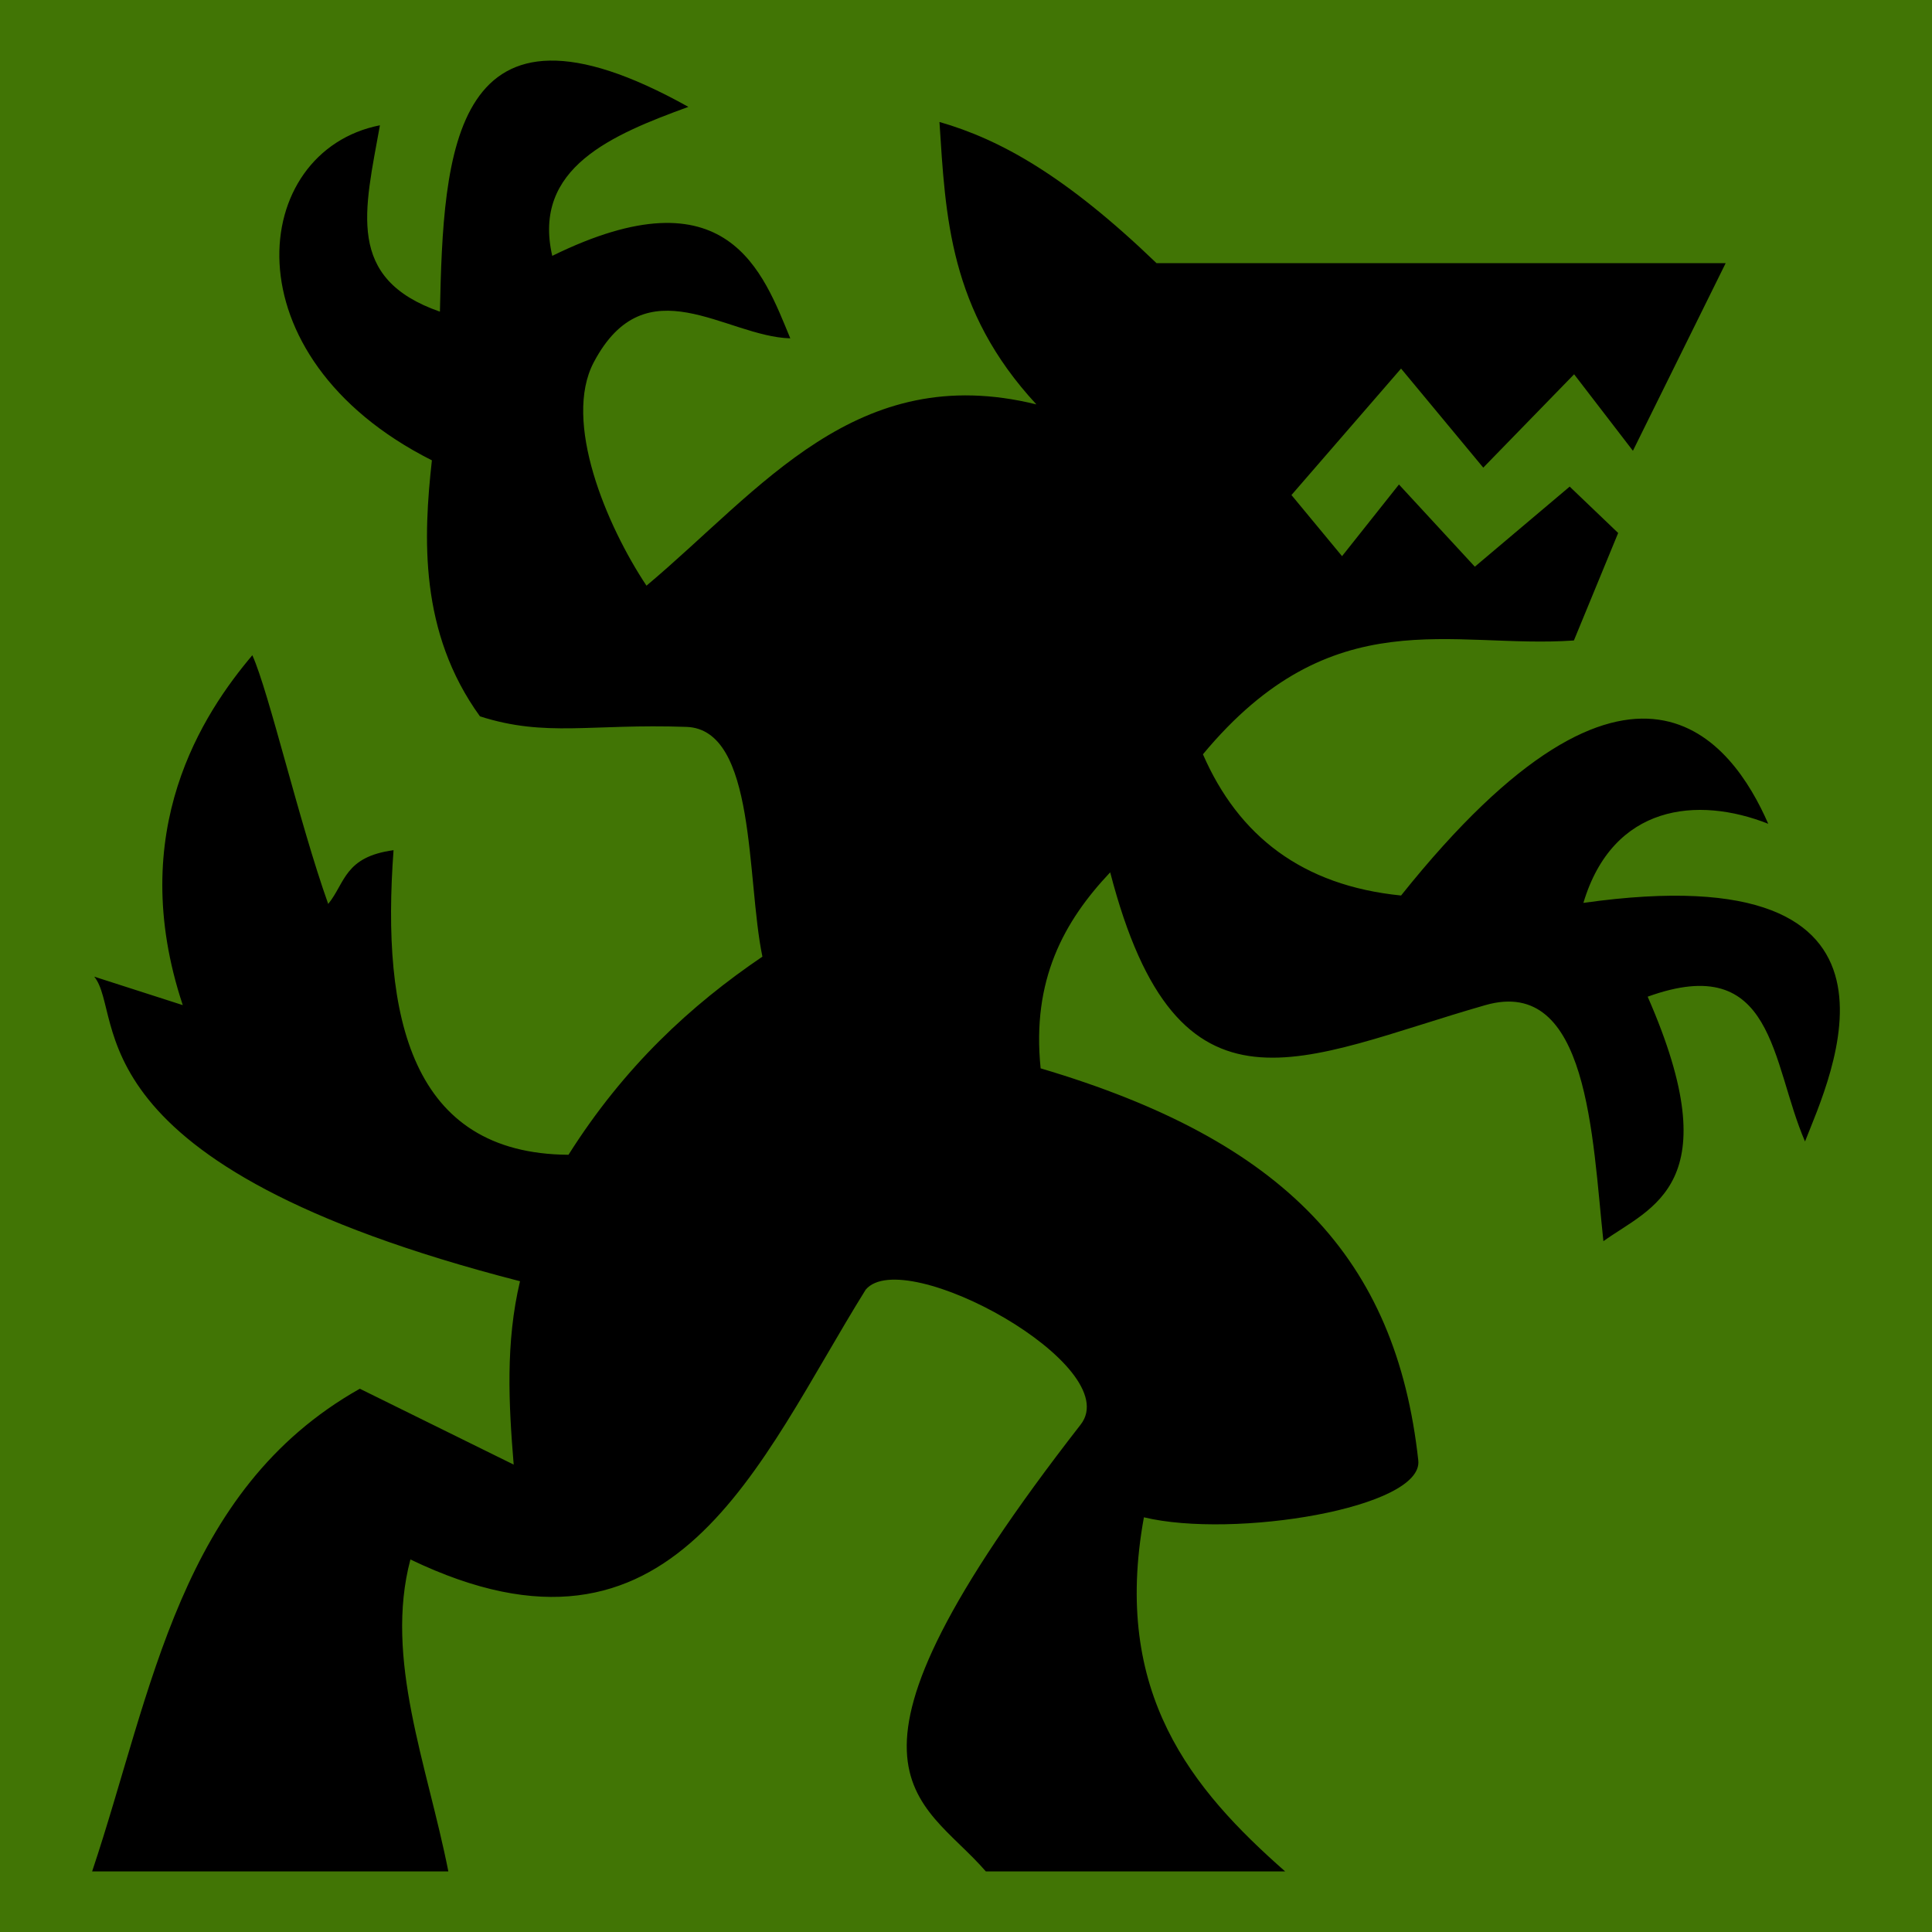
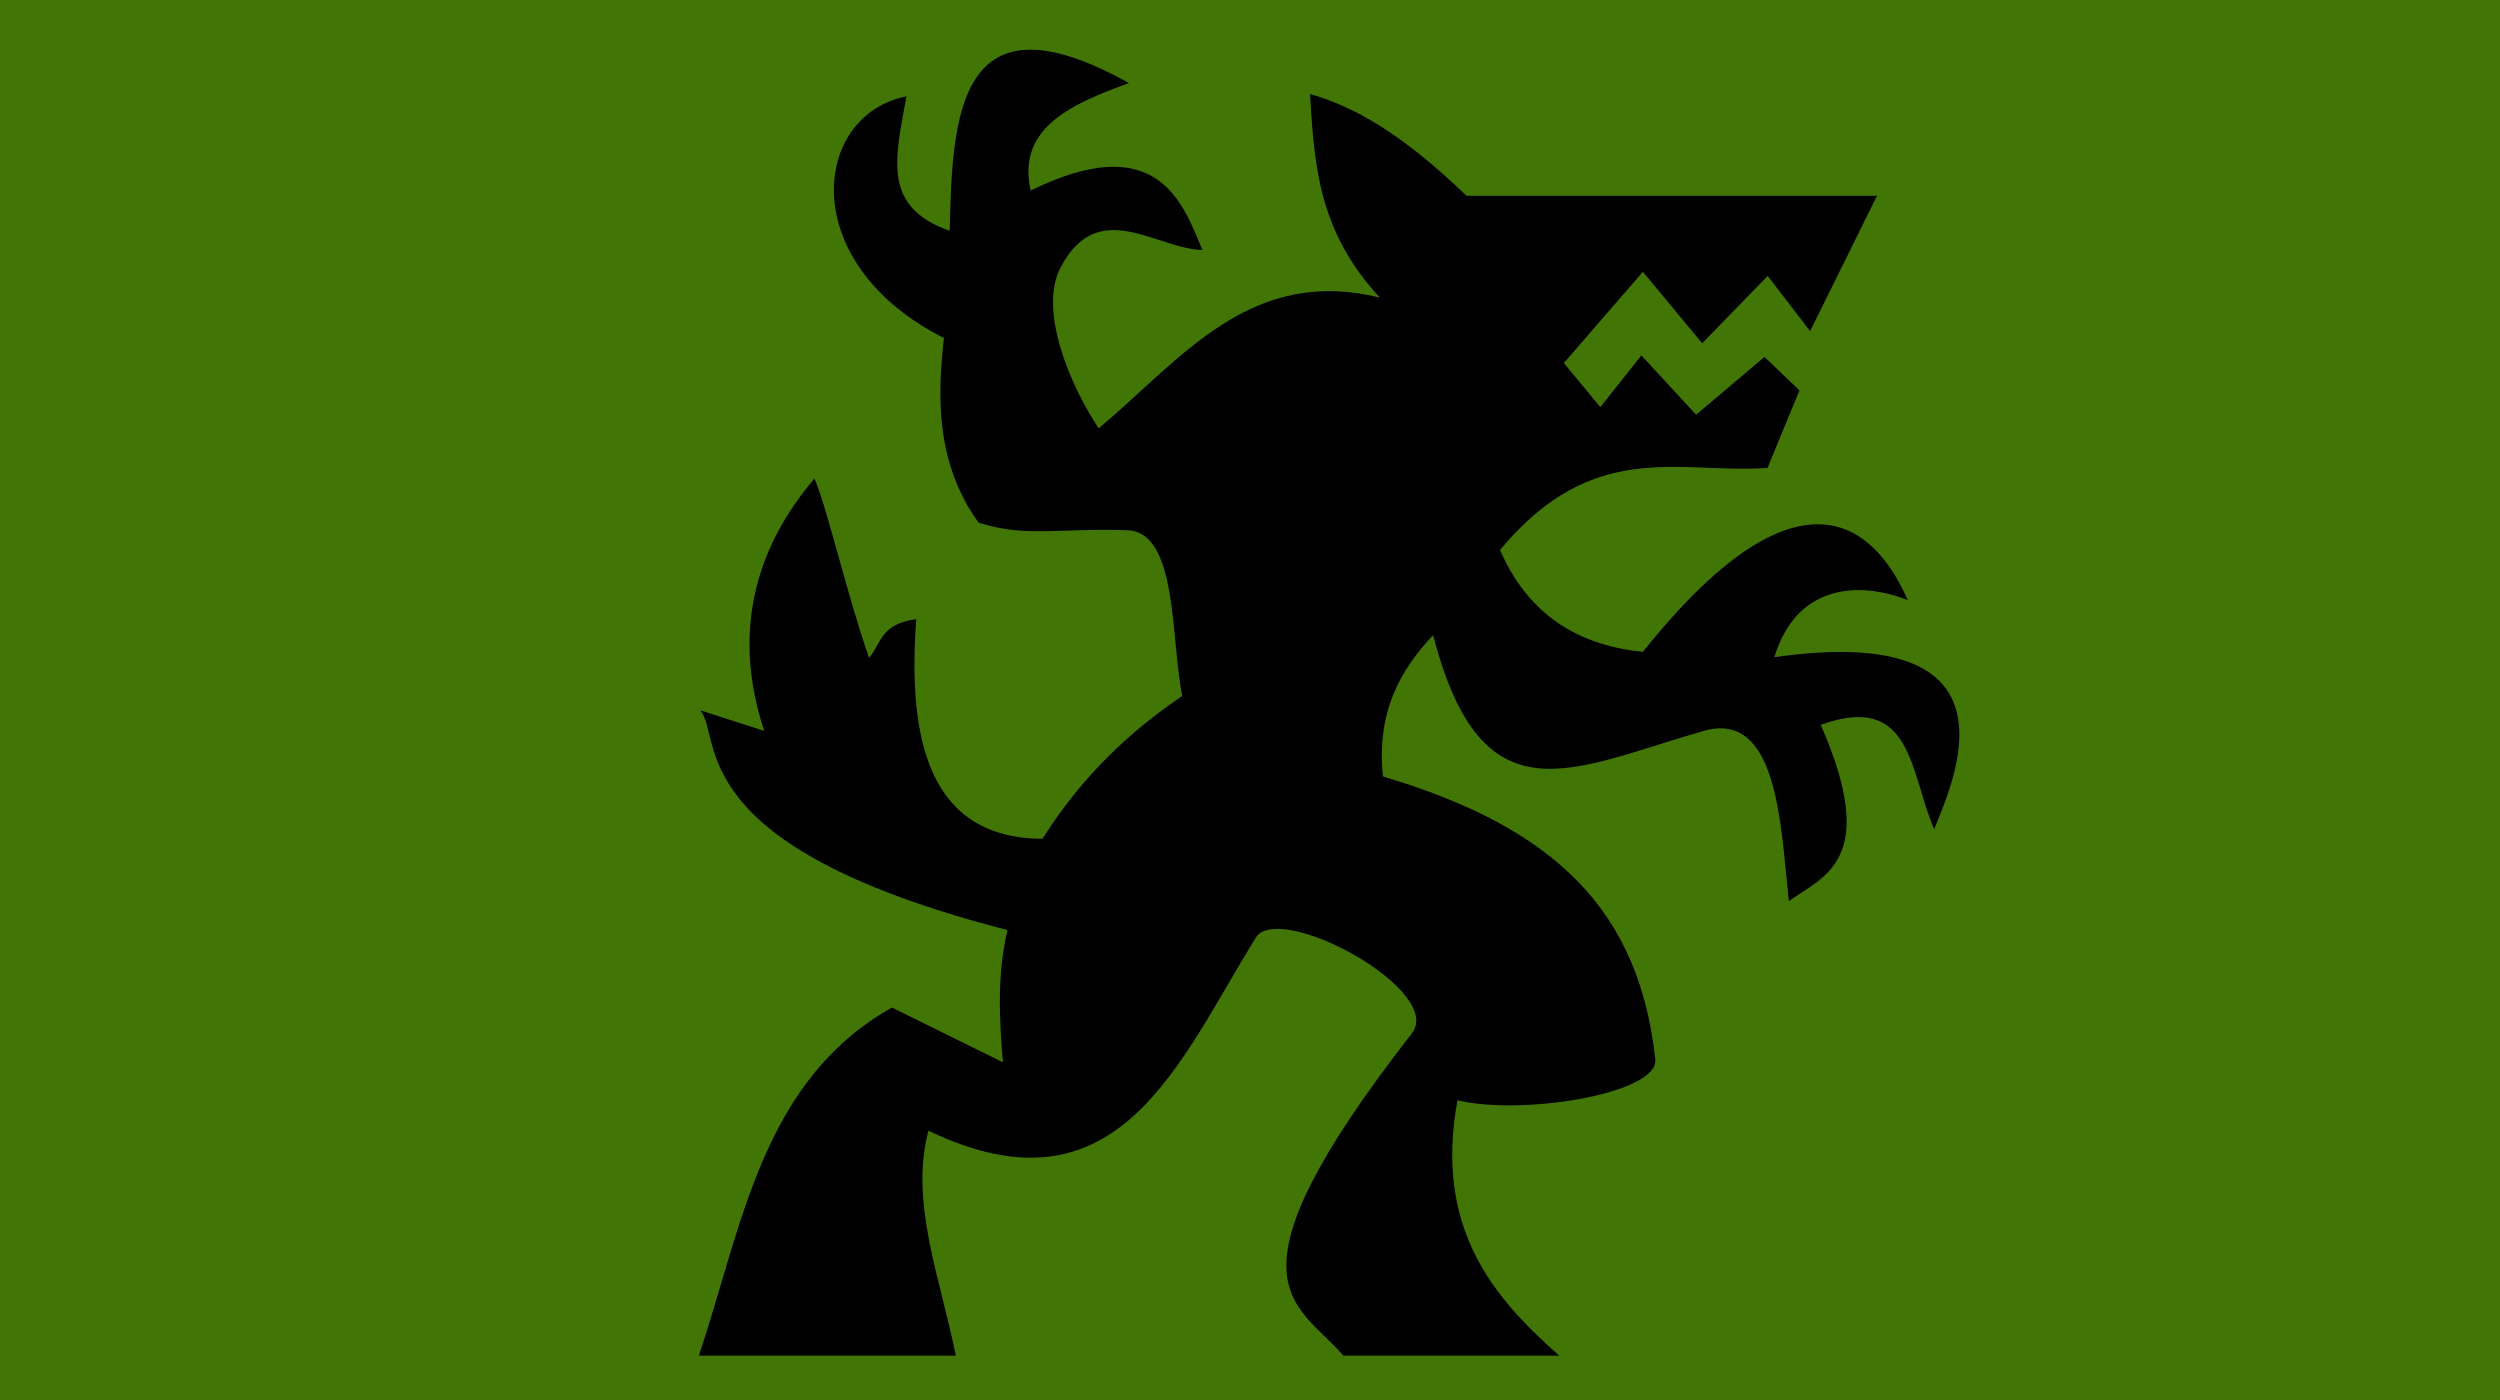
- <svg xmlns="http://www.w3.org/2000/svg" viewBox="0 0 512 512" style="height: 512px; width: 512px;">
-   <path d="M0 0h512v512H0z" fill="#417505" />
-   <g class="" transform="translate(0,0)" style="touch-action: none;">
-     <path fill="#000000" d="M340.573 495.942h-79.318c-17.24-19.952-46.972-25.794 25.136-118.418 12.088-15.528-46.796-47.858-56.975-35.75-28.683 46.058-50.585 105.183-120.653 71.499-6.986 26.338 4.46 54.395 10.054 82.67h-94.4c16.02-47.83 23.117-100.957 70.94-127.915l40.776 20.109c-1.342-16.2-2.167-32.398 1.676-48.597-120.404-30.952-104.494-70.512-112.833-80.714l23.46 7.54c-15.39-46.284 5.568-77.477 18.434-92.724 4.425 9.79 12.396 44.278 20.108 65.913 4.531-5.565 4.27-12.491 17.316-14.244-3.269 44.218 4.552 80.447 46.362 80.715 14.779-23.381 32.411-39.627 51.39-52.507-4.278-20.515-1.554-60.232-20.11-60.885-25.41-.894-37.227 2.808-54.74-2.793-16.173-22.335-14.987-47.59-12.74-67.847-54.678-27.557-48.39-81.972-13.772-88.792-4.022 22.54-9.233 40.639 15.9 49.392.914-42.185 2.97-89.372 65.844-54.272-20.147 7.362-41.442 16.125-36.077 39.484 46.607-22.884 55.874 4.5 63.086 21.858-17.15-.46-38.262-19.805-52.078 6.336-8.267 15.643 3.313 43.175 13.965 59.21 30.528-25.635 55.627-59.8 103.337-48.038-23.147-24.95-24.066-49.9-25.695-74.85 15.918 4.581 33.276 14.078 57.534 37.425h150.816L432.74 119.46l-15.584-20.272-24.075 24.74-21.785-26.252-29.046 33.514 13.406 16.2 15.082-18.993 20.108 21.785 25.136-21.226 12.848 12.289-11.73 28.487c-32.382 2.288-63.976-11.185-98.31 30.164 9.407 21.581 26.252 34.796 52.506 37.424 61.734-77.259 87.839-40.664 97.308-19.008-18.712-7.396-41.145-5.18-48.99 20.963 94.104-13.285 65.17 46.659 58.734 63.227-9.057-20.891-7.92-50.593-41.698-38.37 21.891 49.98.846 55.718-11.73 64.795-2.965-27.495-3.925-70.39-31.28-62.56-48.574 13.901-81.41 34.295-99.428-35.191-12.245 12.959-20.846 28.52-18.433 51.948 64.634 19.134 94.215 50.374 100.082 103.907 1.383 12.625-48.923 20.805-72.712 15.07-8.508 46.645 12.735 72.095 37.425 93.841z" />
+ <svg xmlns="http://www.w3.org/2000/svg" viewBox="0 0 1000 560" version="1.1" id="svg8" width="1000" height="560">
+   <defs id="defs12" />
+   <path d="M 0,0 H 1020 V 560 H 0 Z" id="path2" style="fill:#417505;stroke-width:1.476" />
+   <g class="" id="g6" transform="matrix(1.088567,0,0,1.088567,252.9757,2.399771)">
+     <path d="m 340.573,495.942 h -79.318 c -17.24,-19.952 -46.972,-25.794 25.136,-118.418 12.088,-15.528 -46.796,-47.858 -56.975,-35.75 -28.683,46.058 -50.585,105.183 -120.653,71.499 -6.986,26.338 4.46,54.395 10.054,82.67 h -94.4 c 16.02,-47.83 23.117,-100.957 70.94,-127.915 l 40.776,20.109 c -1.342,-16.2 -2.167,-32.398 1.676,-48.597 C 17.405,308.588 33.315,269.028 24.976,258.826 l 23.46,7.54 c -15.39,-46.284 5.568,-77.477 18.434,-92.724 4.425,9.79 12.396,44.278 20.108,65.913 4.531,-5.565 4.27,-12.491 17.316,-14.244 -3.269,44.218 4.552,80.447 46.362,80.715 14.779,-23.381 32.411,-39.627 51.39,-52.507 -4.278,-20.515 -1.554,-60.232 -20.11,-60.885 -25.41,-0.894 -37.227,2.808 -54.74,-2.793 -16.173,-22.335 -14.987,-47.59 -12.74,-67.847 -54.678,-27.557 -48.39,-81.972 -13.772,-88.792 -4.022,22.54 -9.233,40.639 15.9,49.392 0.914,-42.185 2.97,-89.372 65.844,-54.272 -20.147,7.362 -41.442,16.125 -36.077,39.484 46.607,-22.884 55.874,4.5 63.086,21.858 -17.15,-0.46 -38.262,-19.805 -52.078,6.336 -8.267,15.643 3.313,43.175 13.965,59.21 30.528,-25.635 55.627,-59.8 103.337,-48.038 -23.147,-24.95 -24.066,-49.9 -25.695,-74.85 15.918,4.581 33.276,14.078 57.534,37.425 h 150.816 l -24.576,49.713 -15.584,-20.272 -24.075,24.74 -21.785,-26.252 -29.046,33.514 13.406,16.2 15.082,-18.993 20.108,21.785 25.136,-21.226 12.848,12.289 -11.73,28.487 c -32.382,2.288 -63.976,-11.185 -98.31,30.164 9.407,21.581 26.252,34.796 52.506,37.424 61.734,-77.259 87.839,-40.664 97.308,-19.008 -18.712,-7.396 -41.145,-5.18 -48.99,20.963 94.104,-13.285 65.17,46.659 58.734,63.227 -9.057,-20.891 -7.92,-50.593 -41.698,-38.37 21.891,49.98 0.846,55.718 -11.73,64.795 -2.965,-27.495 -3.925,-70.39 -31.28,-62.56 -48.574,13.901 -81.41,34.295 -99.428,-35.191 -12.245,12.959 -20.846,28.52 -18.433,51.948 64.634,19.134 94.215,50.374 100.082,103.907 1.383,12.625 -48.923,20.805 -72.712,15.07 -8.508,46.645 12.735,72.095 37.425,93.841 z" id="path4" style="fill:#000000" />
  </g>
</svg>
